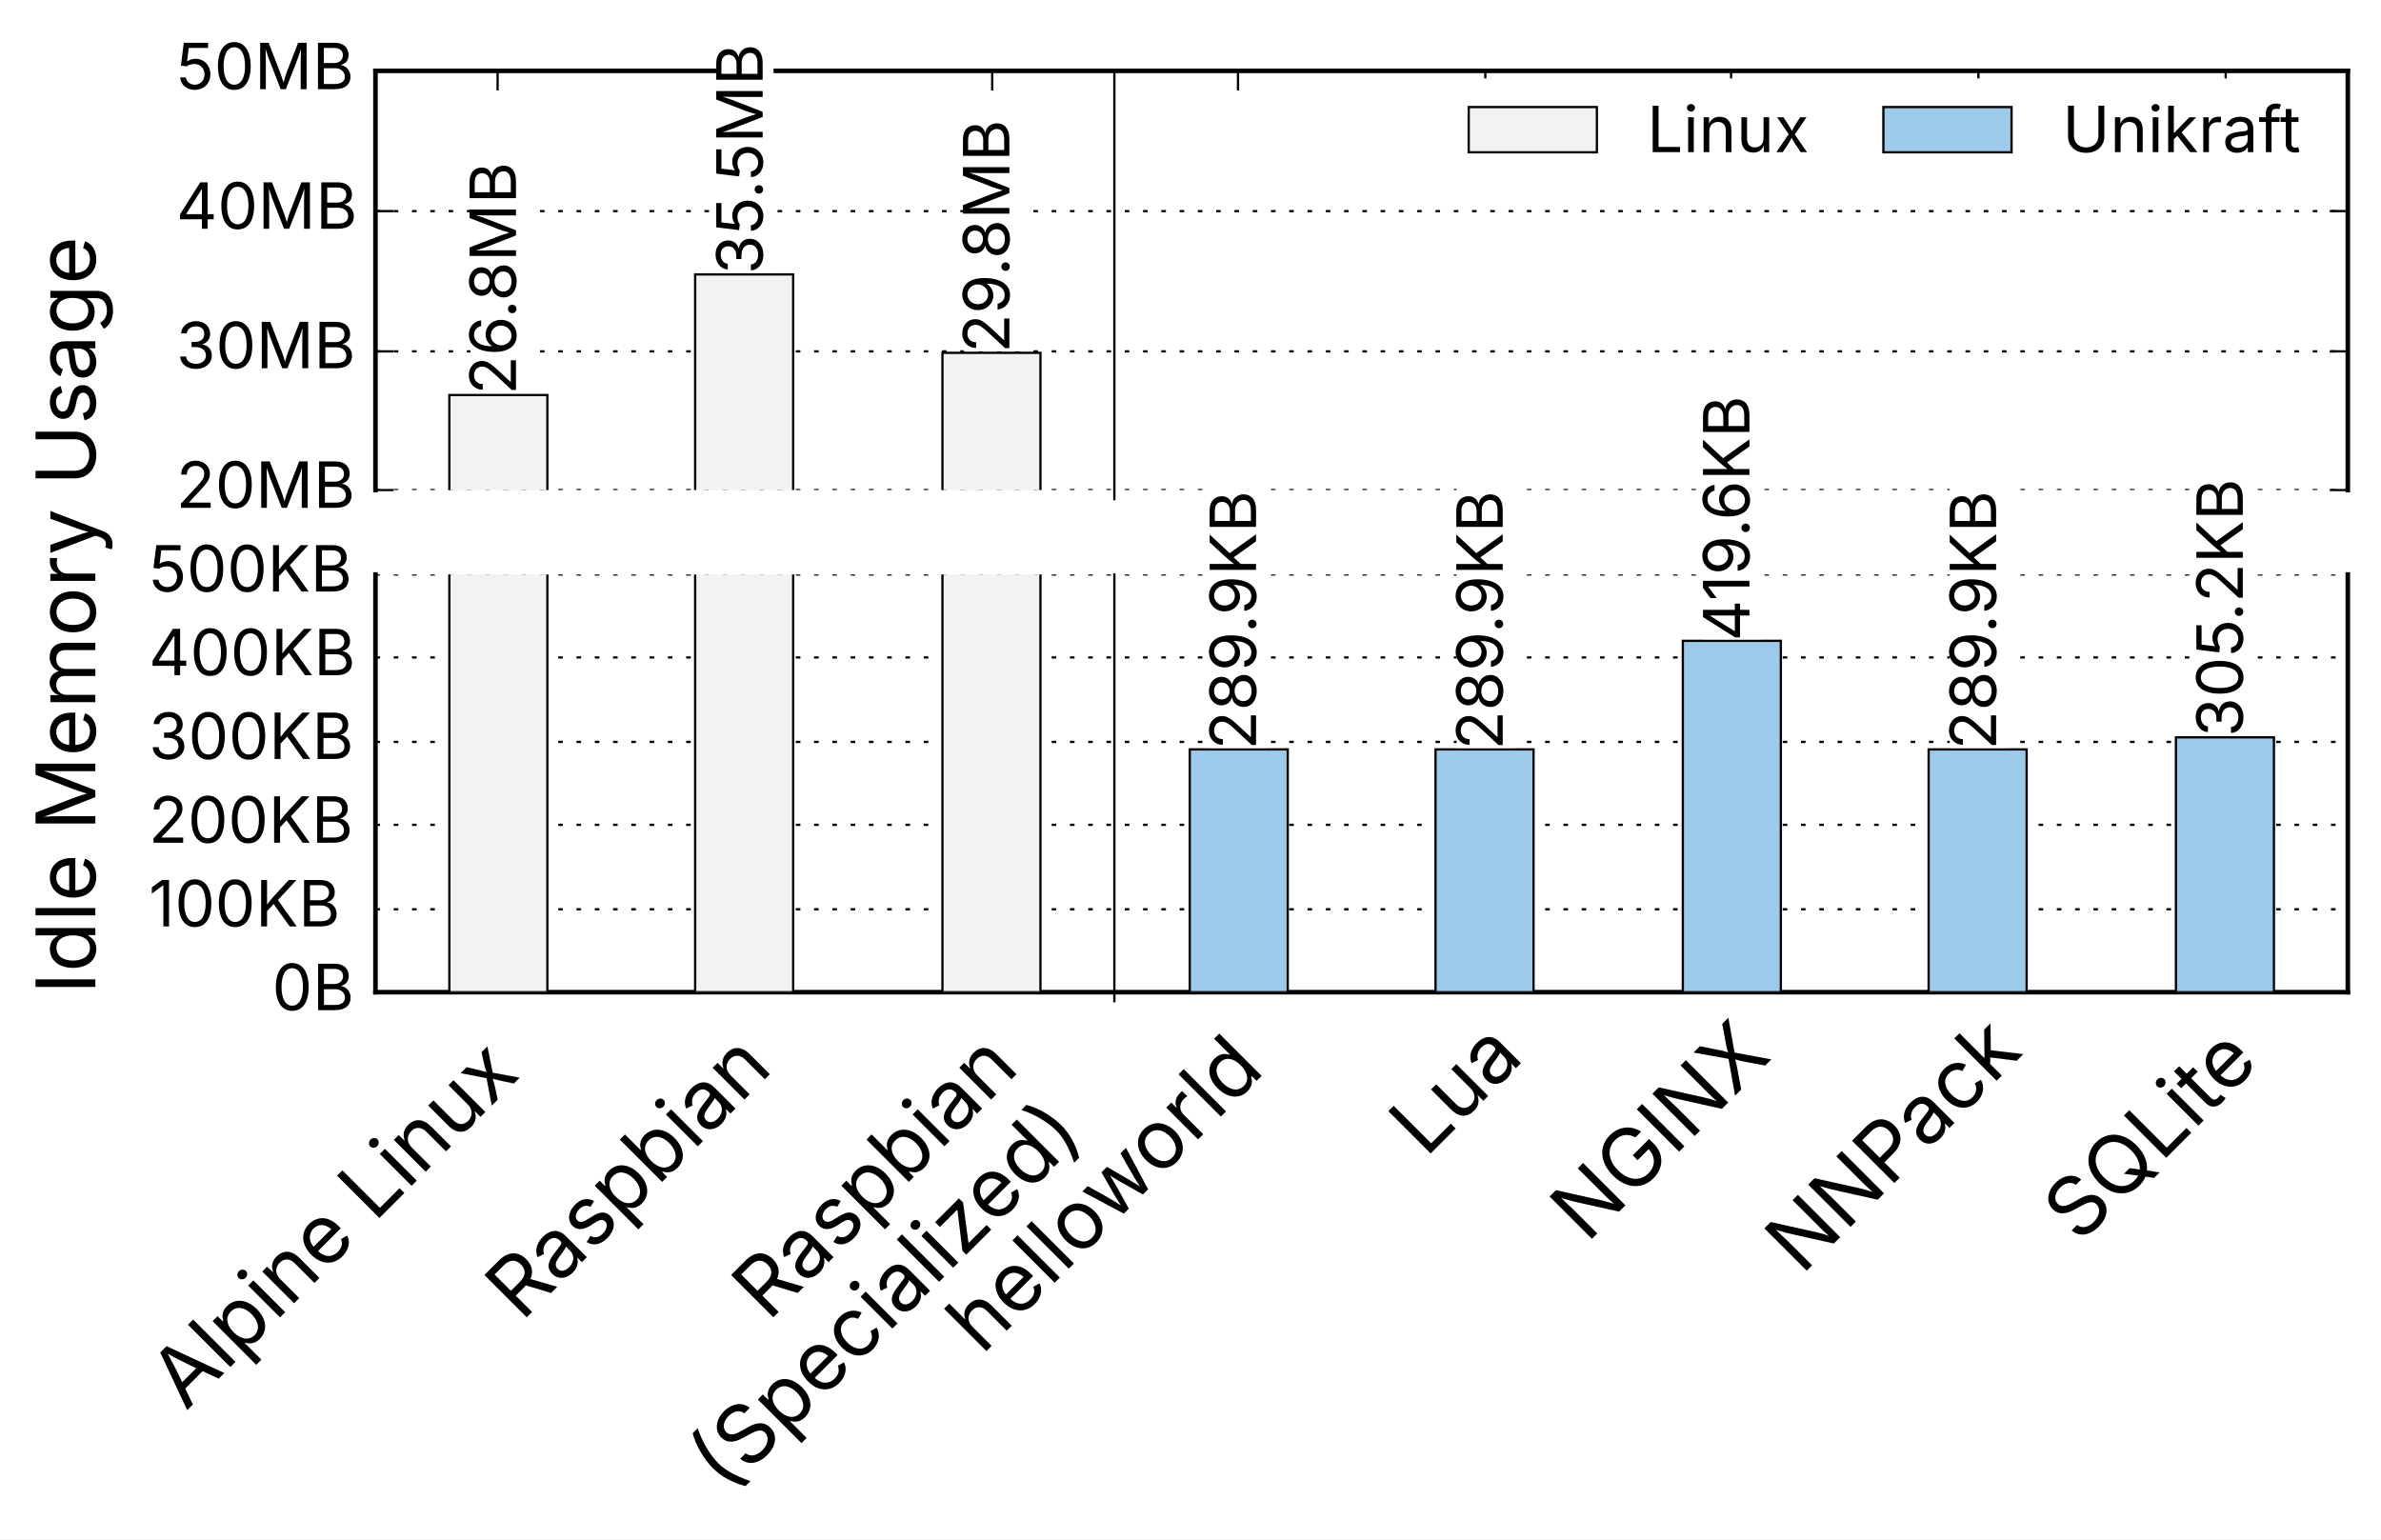
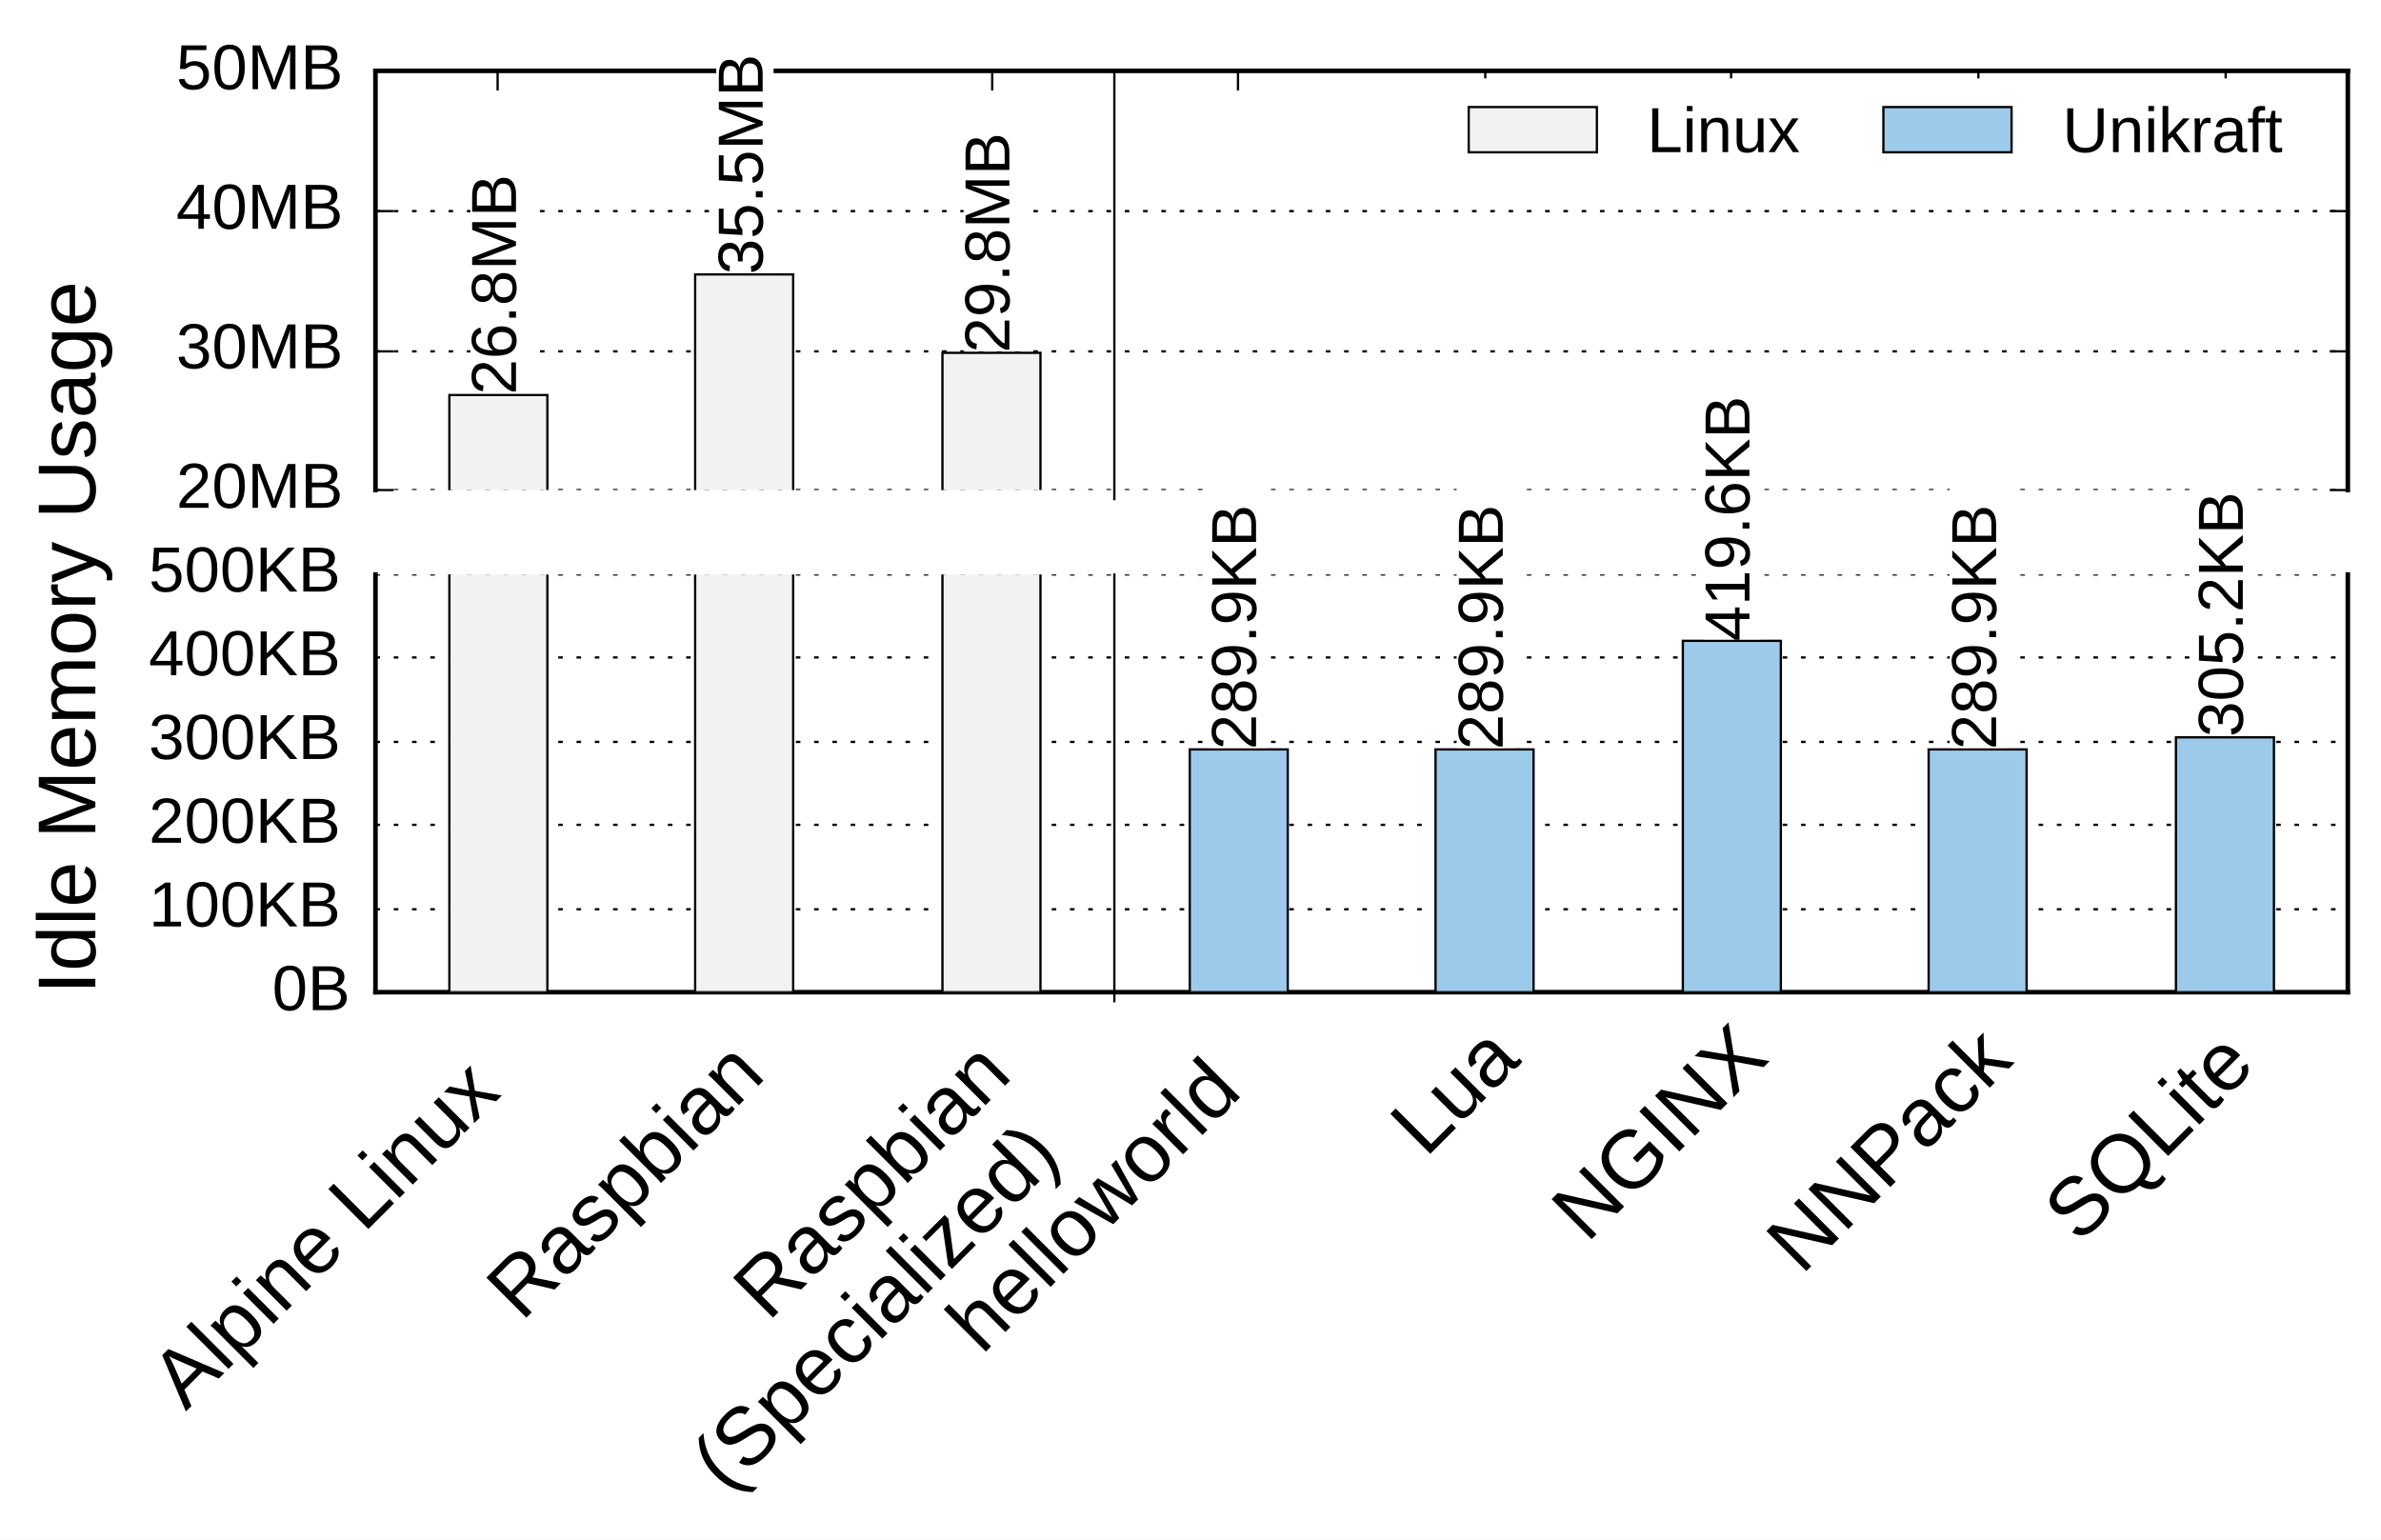
<svg xmlns="http://www.w3.org/2000/svg" xmlns:xlink="http://www.w3.org/1999/xlink" version="1.1" id="Layer_1" x="0px" y="0px" viewBox="0 0 157.9 102.1" style="enable-background:new 0 0 157.9 102.1;" xml:space="preserve">
  <style type="text/css">
	.st0{fill:#FFFFFF;}
	.st1{fill:none;stroke:#000000;stroke-width:0.151;stroke-linecap:square;stroke-linejoin:round;stroke-miterlimit:10;}
	.st2{fill:none;stroke:#000000;stroke-width:0.303;stroke-linecap:square;stroke-miterlimit:10;}
	.st3{fill:none;stroke:#000000;stroke-width:0.151;stroke-linejoin:round;stroke-miterlimit:10;}
	
		.st4{clip-path:url(#SVGID_00000145031304819232839800000017918619303023909007_);fill:none;stroke:#000000;stroke-width:0.151;stroke-linejoin:round;stroke-miterlimit:10;stroke-dasharray:0.303,0.909;}
- 	.st5{font-family:'Inter';}
+ 	.st5{font-family:'Arial';}
	.st6{font-size:4.241px;}
	
		.st7{clip-path:url(#SVGID_00000116225059261128021010000005305354700328220296_);fill:none;stroke:#000000;stroke-width:0.151;stroke-linejoin:round;stroke-miterlimit:10;stroke-dasharray:0.303,0.909;}
	
		.st8{clip-path:url(#SVGID_00000047028079671856309360000007166964536959947452_);fill:none;stroke:#000000;stroke-width:0.151;stroke-linejoin:round;stroke-miterlimit:10;stroke-dasharray:0.303,0.909;}
	
		.st9{clip-path:url(#SVGID_00000085244618286971031420000014306352591769264008_);fill:none;stroke:#000000;stroke-width:0.151;stroke-linejoin:round;stroke-miterlimit:10;stroke-dasharray:0.303,0.909;}
	.st10{clip-path:url(#SVGID_00000033339780618139122290000003490870288738639238_);fill:#F2F2F2;}
	
		.st11{clip-path:url(#SVGID_00000033339780618139122290000003490870288738639238_);fill:none;stroke:#000000;stroke-width:0.151;stroke-miterlimit:10;}
	.st12{fill:#F2F2F2;}
	.st13{fill:none;stroke:#000000;stroke-width:0.151;stroke-miterlimit:10;}
	.st14{fill:#9DCAEB;}
	.st15{font-size:5.453px;}
	
		.st16{clip-path:url(#SVGID_00000096035149411011444520000016434761975058986648_);fill:none;stroke:#000000;stroke-width:0.151;stroke-linejoin:round;stroke-miterlimit:10;stroke-dasharray:0.303,0.909;}
	
		.st17{clip-path:url(#SVGID_00000036967047347095655490000016990609730018617737_);fill:none;stroke:#000000;stroke-width:0.151;stroke-linejoin:round;stroke-miterlimit:10;stroke-dasharray:0.303,0.909;}
	
		.st18{clip-path:url(#SVGID_00000111884064347571586250000006217442072416155021_);fill:none;stroke:#000000;stroke-width:0.151;stroke-linejoin:round;stroke-miterlimit:10;stroke-dasharray:0.303,0.909;}
	
		.st19{clip-path:url(#SVGID_00000039851254596689825500000002024057709812104365_);fill:none;stroke:#000000;stroke-width:0.151;stroke-linejoin:round;stroke-miterlimit:10;stroke-dasharray:0.303,0.909;}
	
		.st20{clip-path:url(#SVGID_00000032637480367569481320000007625610196547328925_);fill:none;stroke:#000000;stroke-width:0.151;stroke-linejoin:round;stroke-miterlimit:10;stroke-dasharray:0.303,0.909;}
	
		.st21{clip-path:url(#SVGID_00000004508926508185645810000012408938370420245682_);fill:none;stroke:#000000;stroke-width:0.151;stroke-linejoin:round;stroke-miterlimit:10;stroke-dasharray:0.303,0.909;}
	.st22{clip-path:url(#SVGID_00000125590385371450007960000017924850612556436611_);fill:#F2F2F2;}
	
		.st23{clip-path:url(#SVGID_00000125590385371450007960000017924850612556436611_);fill:none;stroke:#000000;stroke-width:0.151;stroke-miterlimit:10;}
	
		.st24{clip-path:url(#SVGID_00000180346284386955452030000014994894617421281929_);fill:none;stroke:#000000;stroke-width:0.151;stroke-miterlimit:10;}
	
		.st25{clip-path:url(#SVGID_00000123432892132629667010000003689340154204361888_);fill:none;stroke:#000000;stroke-width:0.151;stroke-miterlimit:10;}
	
		.st26{clip-path:url(#SVGID_00000005962237032329952050000017630221987393019066_);fill:none;stroke:#000000;stroke-width:0.151;stroke-miterlimit:10;}
	
		.st27{clip-path:url(#SVGID_00000018926628281314341980000015633529201451934097_);fill:none;stroke:#000000;stroke-width:0.151;stroke-miterlimit:10;}
	
		.st28{clip-path:url(#SVGID_00000075142680558382251390000017847094855605806756_);fill:none;stroke:#000000;stroke-width:0.151;stroke-miterlimit:10;}
</style>
  <rect class="st0" width="157.9" height="102.1" />
  <rect x="24.9" y="4.7" class="st0" width="130.9" height="27.8" />
  <line class="st1" x1="73.9" y1="33.1" x2="73.9" y2="4.7" />
  <line class="st2" x1="24.9" y1="32.5" x2="24.9" y2="4.7" />
  <line class="st2" x1="155.7" y1="32.5" x2="155.7" y2="4.7" />
  <line class="st2" x1="24.9" y1="4.7" x2="155.7" y2="4.7" />
  <line x1="33" y1="4.7" x2="33" y2="6" />
  <line class="st3" x1="33" y1="4.7" x2="33" y2="6" />
  <line x1="49.4" y1="4.7" x2="49.4" y2="6" />
  <line class="st3" x1="49.4" y1="4.7" x2="49.4" y2="6" />
  <line x1="65.8" y1="4.7" x2="65.8" y2="6" />
  <line class="st3" x1="65.8" y1="4.7" x2="65.8" y2="6" />
  <line x1="82.1" y1="4.7" x2="82.1" y2="6" />
  <line class="st3" x1="82.1" y1="4.7" x2="82.1" y2="6" />
  <line x1="98.5" y1="4.7" x2="98.5" y2="6" />
  <line class="st3" x1="98.5" y1="4.7" x2="98.5" y2="6" />
  <line x1="114.8" y1="4.7" x2="114.8" y2="6" />
  <line class="st3" x1="114.8" y1="4.7" x2="114.8" y2="6" />
  <line x1="131.2" y1="4.7" x2="131.2" y2="6" />
  <line class="st3" x1="131.2" y1="4.7" x2="131.2" y2="6" />
  <line x1="147.6" y1="4.7" x2="147.6" y2="6" />
  <line class="st3" x1="147.6" y1="4.7" x2="147.6" y2="6" />
  <g>
    <defs>
      <polyline id="SVGID_1_" points="24.9,32.5 155.7,32.5 155.7,4.7 24.9,4.7 24.9,32.5   " />
    </defs>
    <clipPath id="SVGID_00000048501735400614046150000010976611351575052988_">
      <use xlink:href="#SVGID_1_" style="overflow:visible;" />
    </clipPath>
    <line style="clip-path:url(#SVGID_00000048501735400614046150000010976611351575052988_);fill:none;stroke:#000000;stroke-width:0.151;stroke-linejoin:round;stroke-miterlimit:10;stroke-dasharray:0.303,0.909;" x1="24.9" y1="32.5" x2="155.7" y2="32.5" />
  </g>
  <line x1="24.9" y1="32.5" x2="26.1" y2="32.5" />
  <line class="st3" x1="24.9" y1="32.5" x2="26.1" y2="32.5" />
  <line x1="155.7" y1="32.5" x2="154.5" y2="32.5" />
  <line class="st3" x1="155.7" y1="32.5" x2="154.5" y2="32.5" />
  <text transform="matrix(1 0 0 1 11.6875 33.6772)" class="st5 st6">20MB</text>
  <g>
    <defs>
      <polyline id="SVGID_00000113342459285587405460000006907614391676689835_" points="24.9,32.5 155.7,32.5 155.7,4.7 24.9,4.7     24.9,32.5   " />
    </defs>
    <clipPath id="SVGID_00000120554481091330357080000009796797988307843981_">
      <use xlink:href="#SVGID_00000113342459285587405460000006907614391676689835_" style="overflow:visible;" />
    </clipPath>
    <line style="clip-path:url(#SVGID_00000120554481091330357080000009796797988307843981_);fill:none;stroke:#000000;stroke-width:0.151;stroke-linejoin:round;stroke-miterlimit:10;stroke-dasharray:0.303,0.909;" x1="24.9" y1="23.3" x2="155.7" y2="23.3" />
  </g>
  <line x1="24.9" y1="23.3" x2="26.1" y2="23.3" />
  <line class="st3" x1="24.9" y1="23.3" x2="26.1" y2="23.3" />
  <line x1="155.7" y1="23.3" x2="154.5" y2="23.3" />
  <line class="st3" x1="155.7" y1="23.3" x2="154.5" y2="23.3" />
  <text transform="matrix(1 0 0 1 11.6875 24.4233)" class="st5 st6">30MB</text>
  <g>
    <defs>
      <polyline id="SVGID_00000032646603753558800550000009775668116735146654_" points="24.9,32.5 155.7,32.5 155.7,4.7 24.9,4.7     24.9,32.5   " />
    </defs>
    <clipPath id="SVGID_00000154396740059980275450000014954864981632808595_">
      <use xlink:href="#SVGID_00000032646603753558800550000009775668116735146654_" style="overflow:visible;" />
    </clipPath>
    <line style="clip-path:url(#SVGID_00000154396740059980275450000014954864981632808595_);fill:none;stroke:#000000;stroke-width:0.151;stroke-linejoin:round;stroke-miterlimit:10;stroke-dasharray:0.303,0.909;" x1="24.9" y1="14" x2="155.7" y2="14" />
  </g>
  <line x1="24.9" y1="14" x2="26.1" y2="14" />
  <line class="st3" x1="24.9" y1="14" x2="26.1" y2="14" />
  <line x1="155.7" y1="14" x2="154.5" y2="14" />
  <line class="st3" x1="155.7" y1="14" x2="154.5" y2="14" />
  <text transform="matrix(1 0 0 1 11.6875 15.1695)" class="st5 st6">40MB</text>
  <g>
    <defs>
      <polyline id="SVGID_00000033330304064614935710000013331271494104402082_" points="24.9,32.5 155.7,32.5 155.7,4.7 24.9,4.7     24.9,32.5   " />
    </defs>
    <clipPath id="SVGID_00000094584293968717516430000015789512468698727610_">
      <use xlink:href="#SVGID_00000033330304064614935710000013331271494104402082_" style="overflow:visible;" />
    </clipPath>
    <line style="clip-path:url(#SVGID_00000094584293968717516430000015789512468698727610_);fill:none;stroke:#000000;stroke-width:0.151;stroke-linejoin:round;stroke-miterlimit:10;stroke-dasharray:0.303,0.909;" x1="24.9" y1="4.7" x2="155.7" y2="4.7" />
  </g>
  <line x1="24.9" y1="4.7" x2="26.1" y2="4.7" />
  <line class="st3" x1="24.9" y1="4.7" x2="26.1" y2="4.7" />
  <line x1="155.7" y1="4.7" x2="154.5" y2="4.7" />
  <line class="st3" x1="155.7" y1="4.7" x2="154.5" y2="4.7" />
  <text transform="matrix(1 0 0 1 11.6875 5.9152)" class="st5 st6">50MB</text>
  <g>
    <defs>
      <polyline id="SVGID_00000000924514781097028030000000284166616381606794_" points="24.9,32.5 155.7,32.5 155.7,4.7 24.9,4.7     24.9,32.5   " />
    </defs>
    <clipPath id="SVGID_00000119802934658316586000000013210935977199384980_">
      <use xlink:href="#SVGID_00000000924514781097028030000000284166616381606794_" style="overflow:visible;" />
    </clipPath>
    <rect x="29.8" y="26.2" style="clip-path:url(#SVGID_00000119802934658316586000000013210935977199384980_);fill:#F2F2F2;" width="6.5" height="6.3" />
    <rect x="29.8" y="26.2" style="clip-path:url(#SVGID_00000119802934658316586000000013210935977199384980_);fill:none;stroke:#000000;stroke-width:0.151;stroke-miterlimit:10;" width="6.5" height="24.8" />
    <rect x="46.1" y="18.2" style="clip-path:url(#SVGID_00000119802934658316586000000013210935977199384980_);fill:#F2F2F2;" width="6.5" height="14.3" />
    <rect x="46.1" y="18.2" style="clip-path:url(#SVGID_00000119802934658316586000000013210935977199384980_);fill:none;stroke:#000000;stroke-width:0.151;stroke-miterlimit:10;" width="6.5" height="32.8" />
    <rect x="62.5" y="23.4" style="clip-path:url(#SVGID_00000119802934658316586000000013210935977199384980_);fill:#F2F2F2;" width="6.5" height="9.1" />
    <rect x="62.5" y="23.4" style="clip-path:url(#SVGID_00000119802934658316586000000013210935977199384980_);fill:none;stroke:#000000;stroke-width:0.151;stroke-miterlimit:10;" width="6.5" height="27.6" />
  </g>
  <rect x="31.2" y="10.3" class="st0" width="3.8" height="15.7" />
  <text transform="matrix(-6.123188e-17 -1 1 -6.123188e-17 34.2179 26.1733)" class="st5 st6">26.8MB</text>
  <rect x="47.5" y="2.4" class="st0" width="3.8" height="15.7" />
  <text transform="matrix(-6.123188e-17 -1 1 -6.123188e-17 50.5771 18.1949)" class="st5 st6">35.5MB</text>
  <rect x="63.9" y="7.6" class="st0" width="3.8" height="15.7" />
  <text transform="matrix(-6.123188e-17 -1 1 -6.123188e-17 66.9372 23.4011)" class="st5 st6">29.8MB</text>
  <rect x="95.7" y="5.2" class="st0" width="59.7" height="7.5" />
  <rect x="97.4" y="7.1" class="st12" width="8.5" height="3" />
  <rect x="97.4" y="7.1" class="st13" width="8.5" height="3" />
  <text transform="matrix(1 0 0 1 109.2258 10.088)" class="st5 st6">Linux</text>
  <rect x="124.9" y="7.1" class="st14" width="8.5" height="3" />
  <rect x="124.9" y="7.1" class="st13" width="8.5" height="3" />
  <text transform="matrix(1 0 0 1 136.7705 10.088)" class="st5 st6">Unikraft</text>
  <rect x="24.9" y="38.1" class="st0" width="130.9" height="27.8" />
  <line class="st1" x1="73.9" y1="66.4" x2="73.9" y2="38.1" />
  <line class="st2" x1="24.9" y1="65.8" x2="24.9" y2="38.1" />
  <line class="st2" x1="155.7" y1="65.8" x2="155.7" y2="38.1" />
  <line class="st2" x1="24.9" y1="65.8" x2="155.7" y2="65.8" />
  <text transform="matrix(0.7071 -0.7071 0.7071 0.7071 12.3163 93.6184)" class="st5 st15">Alpine Linux</text>
  <text transform="matrix(0.7071 -0.7071 0.7071 0.7071 34.5885 87.7036)" class="st5 st15">Raspbian</text>
  <text transform="matrix(0.7071 -0.7071 0.7071 0.7071 50.9459 87.7027)" class="st5 st15">Raspbian</text>
  <text transform="matrix(0.7071 -0.7071 0.7071 0.7071 48.1885 99.0975)" class="st5 st15">(Specialized)</text>
  <text transform="matrix(0.7071 -0.7071 0.7071 0.7071 65.1165 89.8968)" class="st5 st15">helloworld</text>
  <text transform="matrix(0.7071 -0.7071 0.7071 0.7071 94.5334 76.8378)" class="st5 st15">Lua</text>
  <text transform="matrix(0.7071 -0.7071 0.7071 0.7071 105.2294 82.4974)" class="st5 st15">NGINX</text>
  <text transform="matrix(0.7071 -0.7071 0.7071 0.7071 119.4735 84.6111)" class="st5 st15">NNPack</text>
  <text transform="matrix(0.7071 -0.7071 0.7071 0.7071 137.8932 82.5485)" class="st5 st15">SQLite</text>
  <g>
    <defs>
      <polyline id="SVGID_00000174568912084062687350000015906266760706351239_" points="24.9,65.8 155.7,65.8 155.7,38.1 24.9,38.1     24.9,65.8   " />
    </defs>
    <clipPath id="SVGID_00000119812595215606446310000017782828537826285440_">
      <use xlink:href="#SVGID_00000174568912084062687350000015906266760706351239_" style="overflow:visible;" />
    </clipPath>
    <line style="clip-path:url(#SVGID_00000119812595215606446310000017782828537826285440_);fill:none;stroke:#000000;stroke-width:0.151;stroke-linejoin:round;stroke-miterlimit:10;stroke-dasharray:0.303,0.909;" x1="24.9" y1="65.8" x2="155.7" y2="65.8" />
  </g>
  <text transform="matrix(1 0 0 1 18.0448 66.9909)" class="st5 st6">0B</text>
  <g>
    <defs>
      <polyline id="SVGID_00000174560362714576518050000009936273220460022663_" points="24.9,65.8 155.7,65.8 155.7,38.1 24.9,38.1     24.9,65.8   " />
    </defs>
    <clipPath id="SVGID_00000105407481834004752950000000782185604296268953_">
      <use xlink:href="#SVGID_00000174560362714576518050000009936273220460022663_" style="overflow:visible;" />
    </clipPath>
    <line style="clip-path:url(#SVGID_00000105407481834004752950000000782185604296268953_);fill:none;stroke:#000000;stroke-width:0.151;stroke-linejoin:round;stroke-miterlimit:10;stroke-dasharray:0.303,0.909;" x1="24.9" y1="60.3" x2="155.7" y2="60.3" />
  </g>
  <text transform="matrix(1 0 0 1 9.8662 61.4387)" class="st5 st6">100KB</text>
  <g>
    <defs>
      <polyline id="SVGID_00000141456304270992992250000018079372753515505792_" points="24.9,65.8 155.7,65.8 155.7,38.1 24.9,38.1     24.9,65.8   " />
    </defs>
    <clipPath id="SVGID_00000173130798611601051600000007072997993251143591_">
      <use xlink:href="#SVGID_00000141456304270992992250000018079372753515505792_" style="overflow:visible;" />
    </clipPath>
    <line style="clip-path:url(#SVGID_00000173130798611601051600000007072997993251143591_);fill:none;stroke:#000000;stroke-width:0.151;stroke-linejoin:round;stroke-miterlimit:10;stroke-dasharray:0.303,0.909;" x1="24.9" y1="54.7" x2="155.7" y2="54.7" />
  </g>
  <text transform="matrix(1 0 0 1 9.8662 55.8865)" class="st5 st6">200KB</text>
  <g>
    <defs>
      <polyline id="SVGID_00000155844995936291602920000001008628837154395811_" points="24.9,65.8 155.7,65.8 155.7,38.1 24.9,38.1     24.9,65.8   " />
    </defs>
    <clipPath id="SVGID_00000059268087825060564890000002211544285014226592_">
      <use xlink:href="#SVGID_00000155844995936291602920000001008628837154395811_" style="overflow:visible;" />
    </clipPath>
    <line style="clip-path:url(#SVGID_00000059268087825060564890000002211544285014226592_);fill:none;stroke:#000000;stroke-width:0.151;stroke-linejoin:round;stroke-miterlimit:10;stroke-dasharray:0.303,0.909;" x1="24.9" y1="49.2" x2="155.7" y2="49.2" />
  </g>
  <text transform="matrix(1 0 0 1 9.8662 50.3343)" class="st5 st6">300KB</text>
  <g>
    <defs>
      <polyline id="SVGID_00000082328844998821951410000000999046443766383546_" points="24.9,65.8 155.7,65.8 155.7,38.1 24.9,38.1     24.9,65.8   " />
    </defs>
    <clipPath id="SVGID_00000050621941680000705610000015456673079900498588_">
      <use xlink:href="#SVGID_00000082328844998821951410000000999046443766383546_" style="overflow:visible;" />
    </clipPath>
    <line style="clip-path:url(#SVGID_00000050621941680000705610000015456673079900498588_);fill:none;stroke:#000000;stroke-width:0.151;stroke-linejoin:round;stroke-miterlimit:10;stroke-dasharray:0.303,0.909;" x1="24.9" y1="43.6" x2="155.7" y2="43.6" />
  </g>
  <text transform="matrix(1 0 0 1 9.8662 44.7816)" class="st5 st6">400KB</text>
  <g>
    <defs>
      <polyline id="SVGID_00000020376737494988295470000011616372967422816658_" points="24.9,65.8 155.7,65.8 155.7,38.1 24.9,38.1     24.9,65.8   " />
    </defs>
    <clipPath id="SVGID_00000106146269160120085660000001449261651283528334_">
      <use xlink:href="#SVGID_00000020376737494988295470000011616372967422816658_" style="overflow:visible;" />
    </clipPath>
    <line style="clip-path:url(#SVGID_00000106146269160120085660000001449261651283528334_);fill:none;stroke:#000000;stroke-width:0.151;stroke-linejoin:round;stroke-miterlimit:10;stroke-dasharray:0.303,0.909;" x1="24.9" y1="38.1" x2="155.7" y2="38.1" />
  </g>
  <text transform="matrix(1 0 0 1 9.8662 39.2294)" class="st5 st6">500KB</text>
  <g>
    <defs>
      <polyline id="SVGID_00000100378587663907754370000004366729441493867442_" points="24.9,65.8 155.7,65.8 155.7,38.1 24.9,38.1     24.9,65.8   " />
    </defs>
    <clipPath id="SVGID_00000042000713922400587600000007264802958539729586_">
      <use xlink:href="#SVGID_00000100378587663907754370000004366729441493867442_" style="overflow:visible;" />
    </clipPath>
    <rect x="29.8" y="38.1" style="clip-path:url(#SVGID_00000042000713922400587600000007264802958539729586_);fill:#F2F2F2;" width="6.5" height="27.8" />
    <rect x="29.8" y="29.7" style="clip-path:url(#SVGID_00000042000713922400587600000007264802958539729586_);fill:none;stroke:#000000;stroke-width:0.151;stroke-miterlimit:10;" width="6.5" height="36.1" />
    <rect x="46.1" y="38.1" style="clip-path:url(#SVGID_00000042000713922400587600000007264802958539729586_);fill:#F2F2F2;" width="6.5" height="27.8" />
    <rect x="46.1" y="29.5" style="clip-path:url(#SVGID_00000042000713922400587600000007264802958539729586_);fill:none;stroke:#000000;stroke-width:0.151;stroke-miterlimit:10;" width="6.5" height="36.3" />
    <rect x="62.5" y="38.1" style="clip-path:url(#SVGID_00000042000713922400587600000007264802958539729586_);fill:#F2F2F2;" width="6.5" height="27.8" />
    <rect x="62.5" y="27.3" style="clip-path:url(#SVGID_00000042000713922400587600000007264802958539729586_);fill:none;stroke:#000000;stroke-width:0.151;stroke-miterlimit:10;" width="6.5" height="38.5" />
  </g>
  <rect x="78.9" y="49.7" class="st14" width="6.5" height="16.1" />
  <g>
    <defs>
      <polyline id="SVGID_00000129925796395764609910000000173100250935084956_" points="24.9,65.8 155.7,65.8 155.7,38.1 24.9,38.1     24.9,65.8   " />
    </defs>
    <clipPath id="SVGID_00000114073163648670333850000017715424613610594964_">
      <use xlink:href="#SVGID_00000129925796395764609910000000173100250935084956_" style="overflow:visible;" />
    </clipPath>
    <rect x="78.9" y="49.7" style="clip-path:url(#SVGID_00000114073163648670333850000017715424613610594964_);fill:none;stroke:#000000;stroke-width:0.151;stroke-miterlimit:10;" width="6.5" height="16.1" />
  </g>
  <rect x="95.2" y="49.7" class="st14" width="6.5" height="16.1" />
  <g>
    <defs>
      <polyline id="SVGID_00000177470596148611706140000004444876166517955503_" points="24.9,65.8 155.7,65.8 155.7,38.1 24.9,38.1     24.9,65.8   " />
    </defs>
    <clipPath id="SVGID_00000183231677280280501260000008368658574969741469_">
      <use xlink:href="#SVGID_00000177470596148611706140000004444876166517955503_" style="overflow:visible;" />
    </clipPath>
    <rect x="95.2" y="49.7" style="clip-path:url(#SVGID_00000183231677280280501260000008368658574969741469_);fill:none;stroke:#000000;stroke-width:0.151;stroke-miterlimit:10;" width="6.5" height="16.1" />
  </g>
  <rect x="111.6" y="42.5" class="st14" width="6.5" height="23.3" />
  <g>
    <defs>
      <polyline id="SVGID_00000093873657277324078240000018380088144485408170_" points="24.9,65.8 155.7,65.8 155.7,38.1 24.9,38.1     24.9,65.8   " />
    </defs>
    <clipPath id="SVGID_00000064318992372408739280000017488263444040652457_">
      <use xlink:href="#SVGID_00000093873657277324078240000018380088144485408170_" style="overflow:visible;" />
    </clipPath>
    <rect x="111.6" y="42.5" style="clip-path:url(#SVGID_00000064318992372408739280000017488263444040652457_);fill:none;stroke:#000000;stroke-width:0.151;stroke-miterlimit:10;" width="6.5" height="23.3" />
  </g>
  <rect x="127.9" y="49.7" class="st14" width="6.5" height="16.1" />
  <g>
    <defs>
      <polyline id="SVGID_00000154388002887792809470000010582952400709718440_" points="24.9,65.8 155.7,65.8 155.7,38.1 24.9,38.1     24.9,65.8   " />
    </defs>
    <clipPath id="SVGID_00000141417920098603654700000015769579708700062113_">
      <use xlink:href="#SVGID_00000154388002887792809470000010582952400709718440_" style="overflow:visible;" />
    </clipPath>
    <rect x="127.9" y="49.7" style="clip-path:url(#SVGID_00000141417920098603654700000015769579708700062113_);fill:none;stroke:#000000;stroke-width:0.151;stroke-miterlimit:10;" width="6.5" height="16.1" />
  </g>
  <rect x="144.3" y="48.9" class="st14" width="6.5" height="16.9" />
  <g>
    <defs>
      <polyline id="SVGID_00000178898335568318819540000014426336000101819062_" points="24.9,65.8 155.7,65.8 155.7,38.1 24.9,38.1     24.9,65.8   " />
    </defs>
    <clipPath id="SVGID_00000073702575705366033010000016684504617959701908_">
      <use xlink:href="#SVGID_00000178898335568318819540000014426336000101819062_" style="overflow:visible;" />
    </clipPath>
    <rect x="144.3" y="48.9" style="clip-path:url(#SVGID_00000073702575705366033010000016684504617959701908_);fill:none;stroke:#000000;stroke-width:0.151;stroke-miterlimit:10;" width="6.5" height="16.9" />
  </g>
  <rect x="80.2" y="32.1" class="st0" width="3.8" height="17.5" />
  <text transform="matrix(-6.123188e-17 -1 1 -6.123188e-17 83.2968 49.7215)" class="st5 st6">289.9KB</text>
  <rect x="96.6" y="32.1" class="st0" width="3.8" height="17.5" />
  <text transform="matrix(-6.123188e-17 -1 1 -6.123188e-17 99.6559 49.7217)" class="st5 st6">289.9KB</text>
  <rect x="113" y="24.9" class="st0" width="3.8" height="17.5" />
  <text transform="matrix(-6.123188e-17 -1 1 -6.123188e-17 116.016 42.5196)" class="st5 st6">419.6KB</text>
  <rect x="129.3" y="32.1" class="st0" width="3.8" height="17.5" />
  <text transform="matrix(-6.123188e-17 -1 1 -6.123188e-17 132.3755 49.7209)" class="st5 st6">289.9KB</text>
  <rect x="145.7" y="31.2" class="st0" width="3.8" height="17.5" />
  <text transform="matrix(-6.123188e-17 -1 1 -6.123188e-17 148.7346 48.8734)" class="st5 st6">305.2KB</text>
  <text transform="matrix(-6.123188e-17 -1 1 -6.123188e-17 6.3236 65.9329)" class="st5 st15">Idle Memory Usage</text>
</svg>
